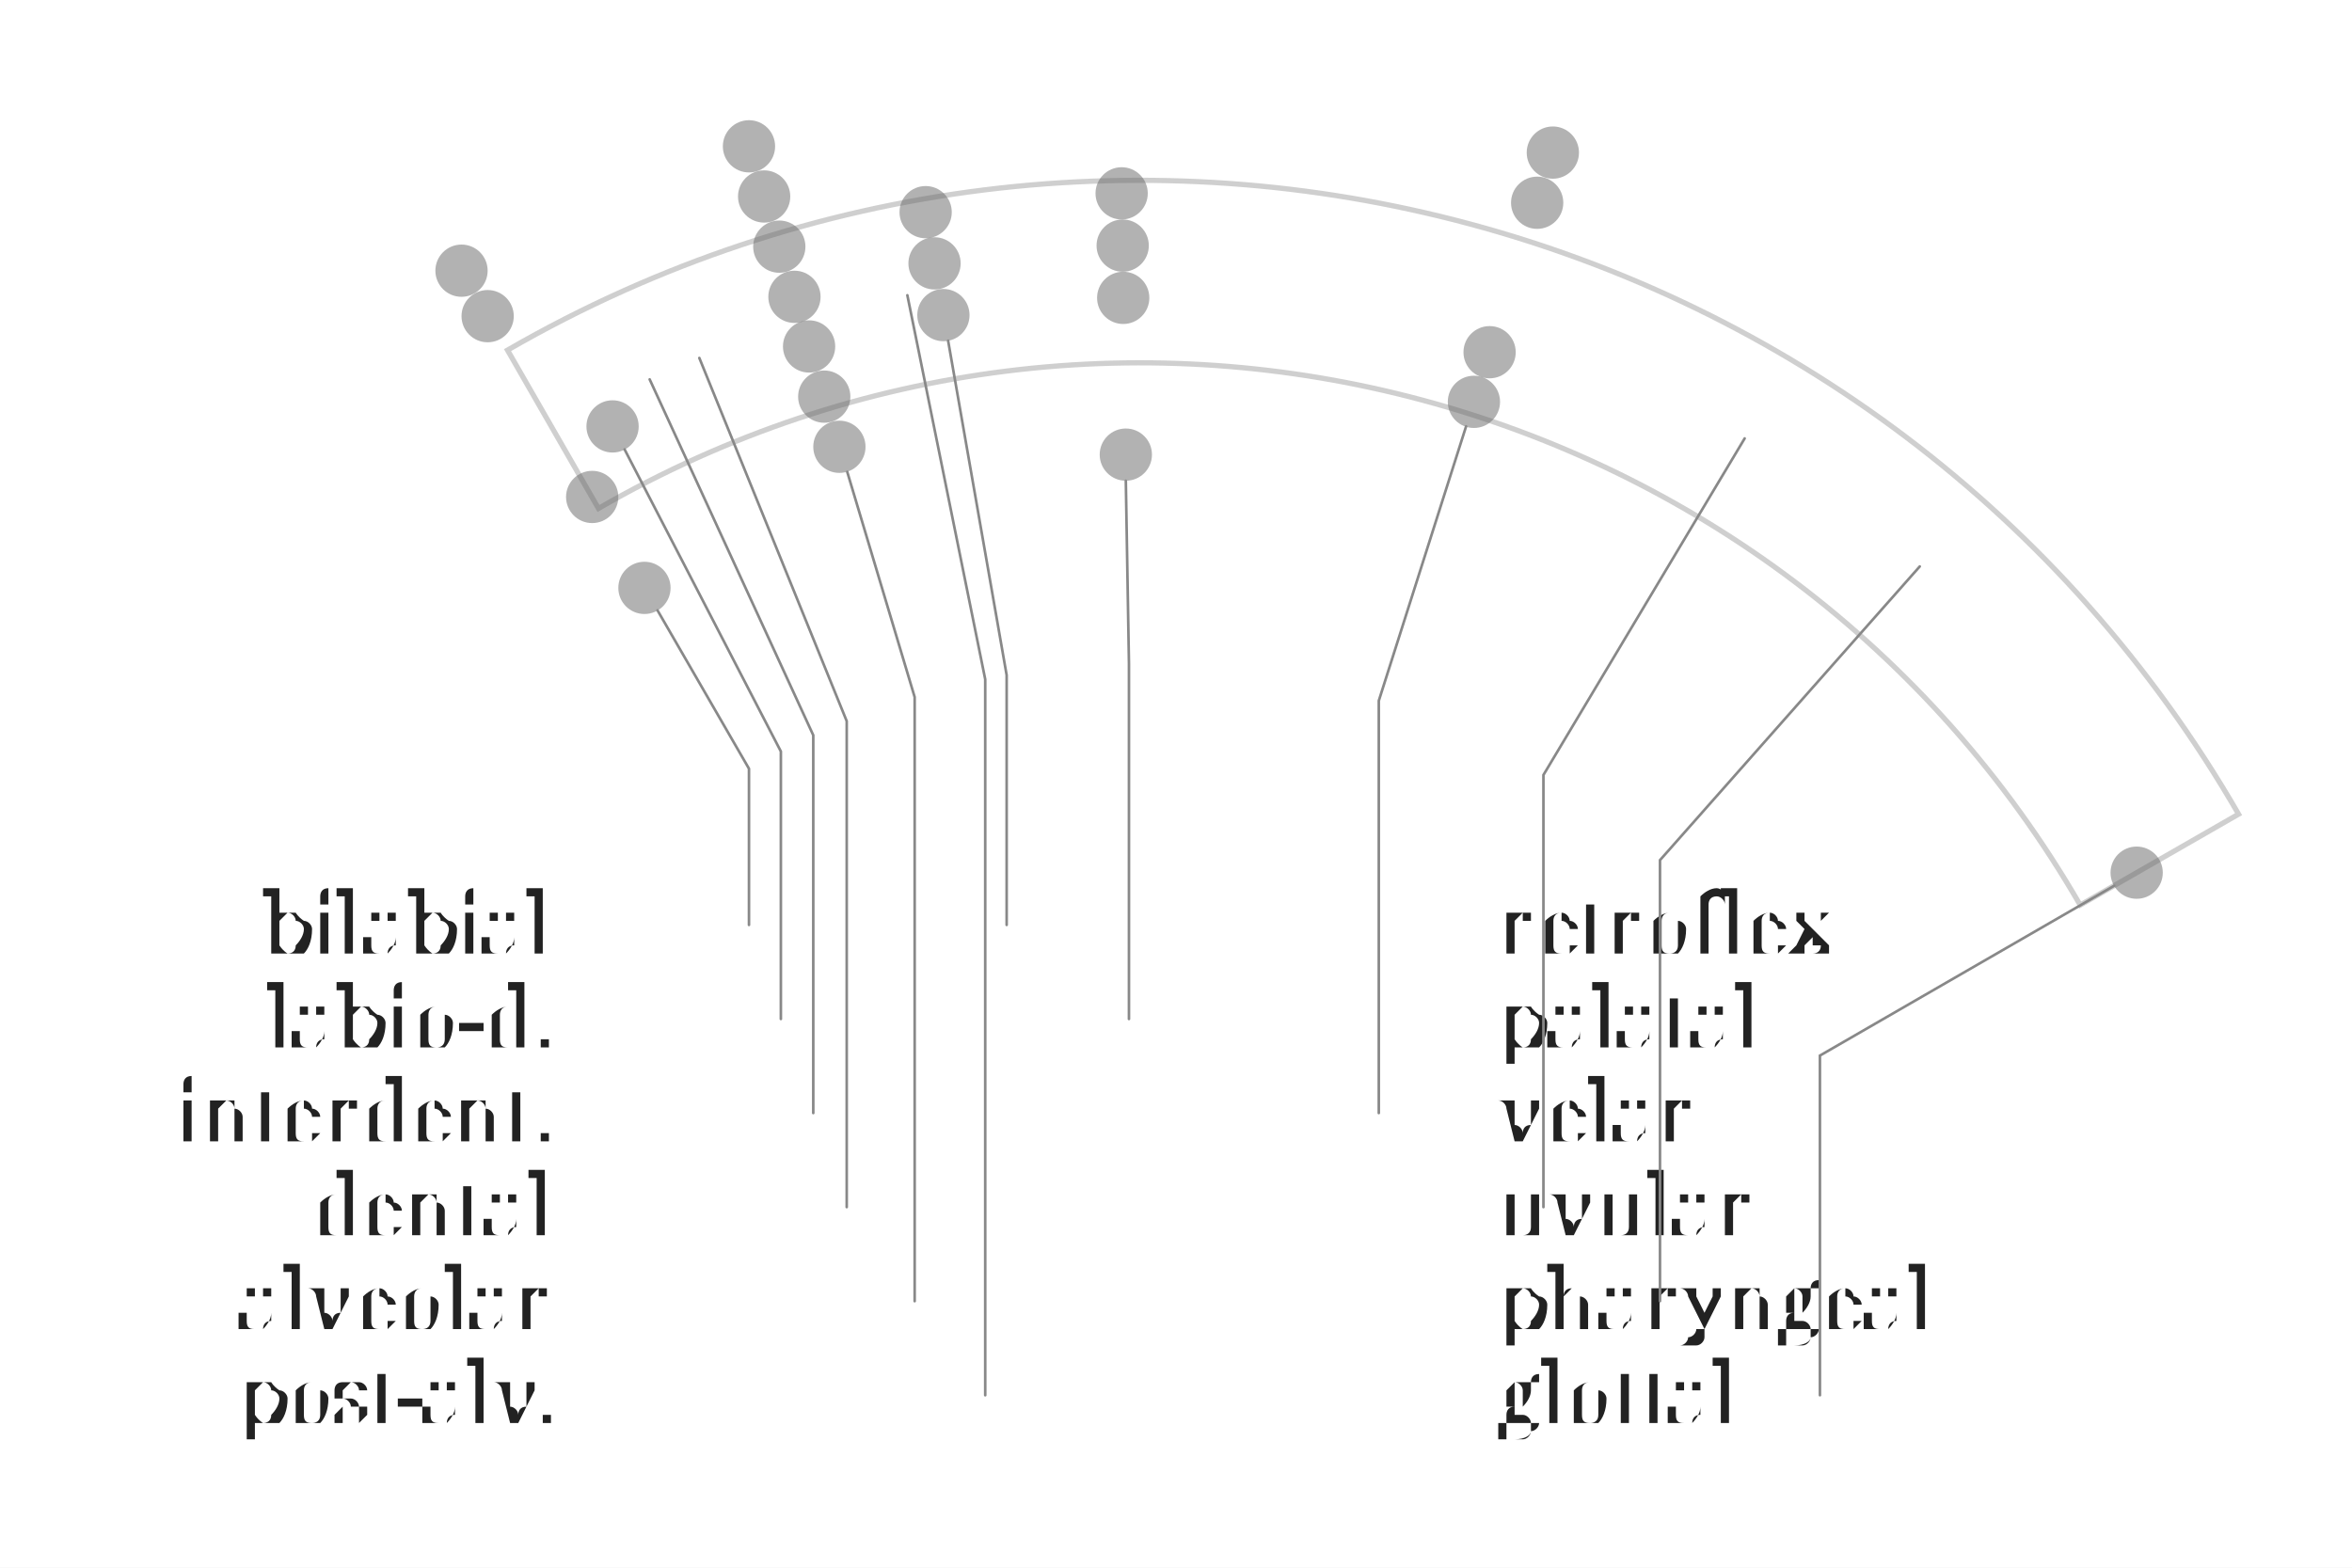
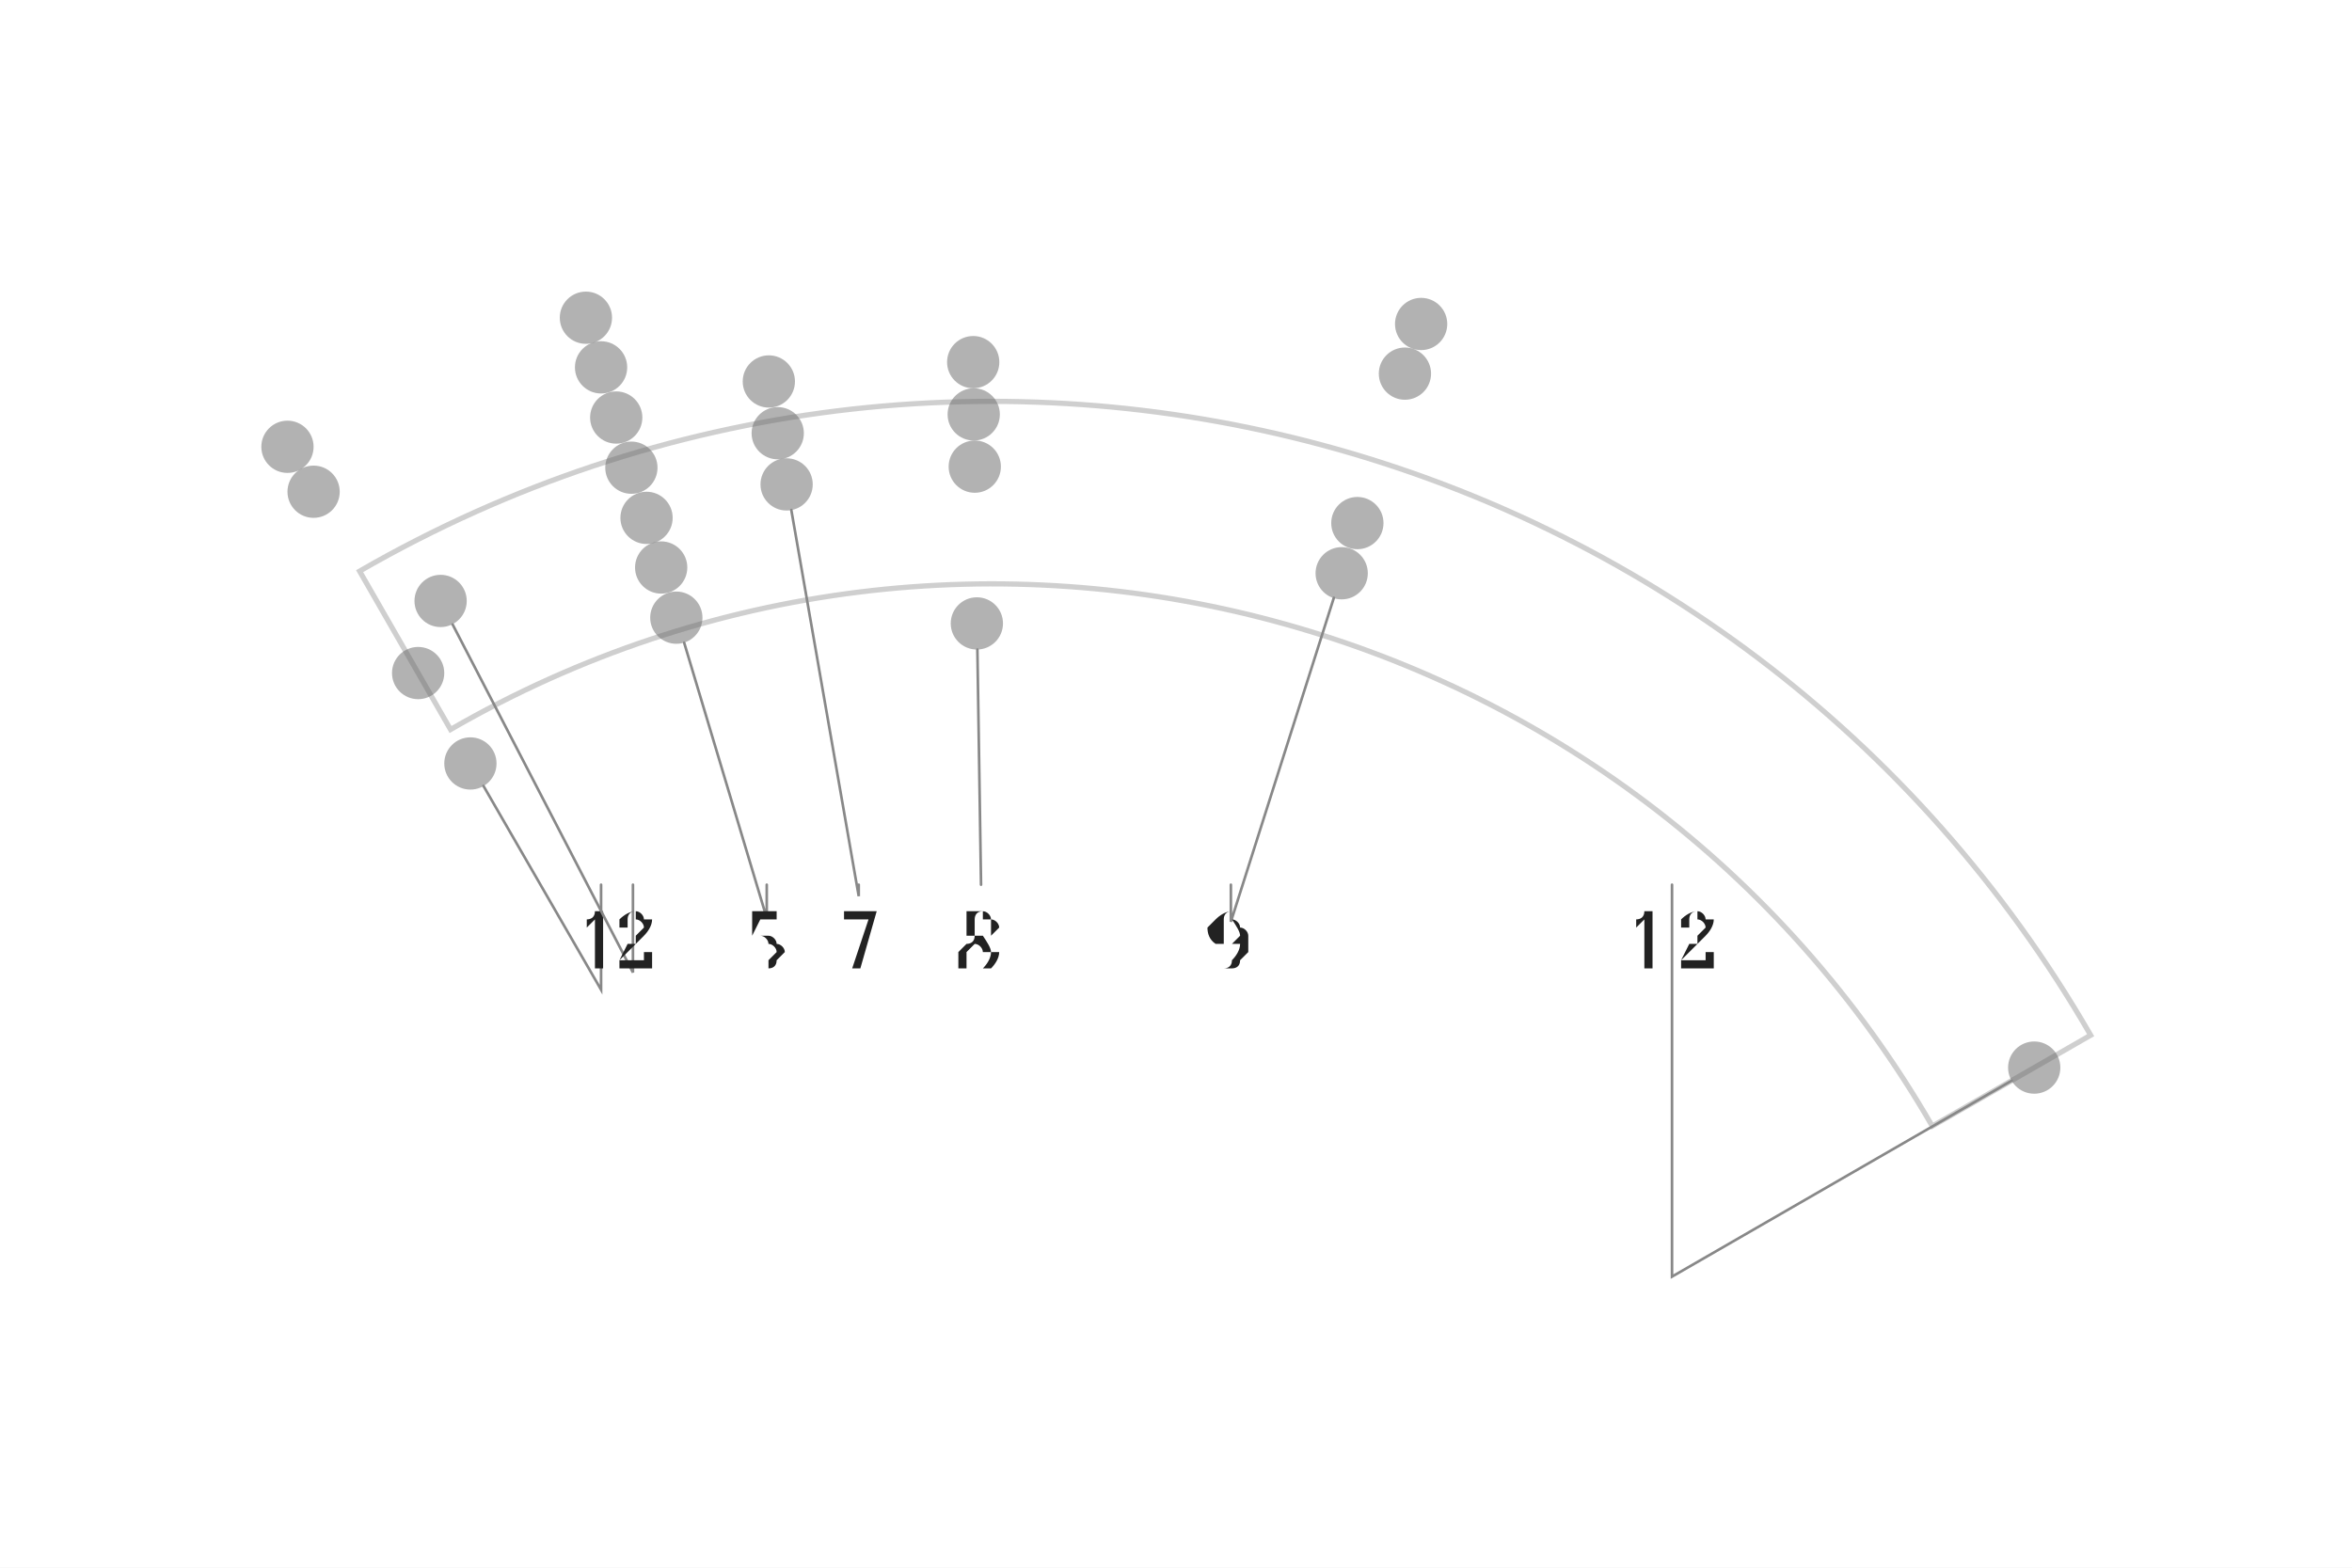
- <svg xmlns="http://www.w3.org/2000/svg" width="4.5in" height="3in" viewBox="-2.183 -2.77 4.5 3">
-   <rect x="-2.183" y="-2.77" width="4.5" height="3" fill="#ffffff" />
+ <svg xmlns="http://www.w3.org/2000/svg" width="4.5in" height="3in" viewBox="-1.9 -3.193 4.5 3">
+   <rect x="-1.9" y="-3.193" width="4.5" height="3" fill="#ffffff" />
  <path d="M -1.038 -1.797 A 2.075 2.075 0 0 1 1.797 -1.038 L 2.1 -1.212 A 2.425 2.425 0 0 0 -1.212 -2.1 Z" fill="none" stroke="#bbbbbb" stroke-width="0.01" stroke-linejoin="miter" stroke-linecap="butt" opacity="0.7" />
+   <circle cx="-1.35" cy="-2.338" r="0.05" fill="#666666" stroke="none" opacity="0.5" />
+   <circle cx="-0.779" cy="-2.585" r="0.05" fill="#666666" stroke="none" opacity="0.5" />
+   <circle cx="0.819" cy="-2.573" r="0.05" fill="#666666" stroke="none" opacity="0.5" />
  <circle cx="-1.3" cy="-2.252" r="0.05" fill="#666666" stroke="none" opacity="0.5" />
  <circle cx="-0.75" cy="-2.49" r="0.05" fill="#666666" stroke="none" opacity="0.5" />
  <circle cx="0.788" cy="-2.478" r="0.05" fill="#666666" stroke="none" opacity="0.5" />
-   <circle cx="-1.25" cy="-2.165" r="0.05" fill="#666666" stroke="none" opacity="0.5" />
  <circle cx="-0.721" cy="-2.394" r="0.05" fill="#666666" stroke="none" opacity="0.5" />
-   <circle cx="0.758" cy="-2.382" r="0.05" fill="#666666" stroke="none" opacity="0.5" />
+   <circle cx="-0.429" cy="-2.463" r="0.05" fill="#666666" stroke="none" opacity="0.5" />
+   <circle cx="-0.038" cy="-2.5" r="0.05" fill="#666666" stroke="none" opacity="0.5" />
  <circle cx="-0.692" cy="-2.298" r="0.05" fill="#666666" stroke="none" opacity="0.5" />
  <circle cx="-0.412" cy="-2.364" r="0.05" fill="#666666" stroke="none" opacity="0.5" />
  <circle cx="-0.037" cy="-2.4" r="0.05" fill="#666666" stroke="none" opacity="0.5" />
+   <circle cx="-1.057" cy="-2.043" r="0.05" fill="#666666" stroke="none" opacity="0.5" />
  <circle cx="-0.663" cy="-2.202" r="0.05" fill="#666666" stroke="none" opacity="0.5" />
  <circle cx="-0.395" cy="-2.266" r="0.05" fill="#666666" stroke="none" opacity="0.5" />
  <circle cx="-0.035" cy="-2.3" r="0.05" fill="#666666" stroke="none" opacity="0.5" />
-   <circle cx="-1.011" cy="-1.954" r="0.05" fill="#666666" stroke="none" opacity="0.5" />
+   <circle cx="0.697" cy="-2.192" r="0.05" fill="#666666" stroke="none" opacity="0.5" />
+   <circle cx="1.992" cy="-1.15" r="0.05" fill="#666666" stroke="none" opacity="0.5" />
+   <circle cx="-1.1" cy="-1.905" r="0.05" fill="#666666" stroke="none" opacity="0.5" />
  <circle cx="-0.635" cy="-2.107" r="0.05" fill="#666666" stroke="none" opacity="0.5" />
-   <circle cx="-0.378" cy="-2.167" r="0.05" fill="#666666" stroke="none" opacity="0.5" />
-   <circle cx="-0.034" cy="-2.2" r="0.05" fill="#666666" stroke="none" opacity="0.5" />
  <circle cx="0.667" cy="-2.096" r="0.05" fill="#666666" stroke="none" opacity="0.5" />
-   <circle cx="1.905" cy="-1.1" r="0.05" fill="#666666" stroke="none" opacity="0.5" />
-   <circle cx="-1.05" cy="-1.819" r="0.05" fill="#666666" stroke="none" opacity="0.5" />
  <circle cx="-0.606" cy="-2.011" r="0.05" fill="#666666" stroke="none" opacity="0.5" />
-   <circle cx="0.637" cy="-2.001" r="0.05" fill="#666666" stroke="none" opacity="0.5" />
-   <circle cx="-0.577" cy="-1.915" r="0.05" fill="#666666" stroke="none" opacity="0.5" />
-   <circle cx="-0.95" cy="-1.645" r="0.05" fill="#666666" stroke="none" opacity="0.5" />
-   <circle cx="-0.029" cy="-1.9" r="0.05" fill="#666666" stroke="none" opacity="0.5" />
-   <text x="-1.125" y="-1" text-anchor="end" dominant-baseline="middle" font-size="0.153" fill="#222222" font-family="'Gentium Book Plus', Charter, 'Charis SIL', Georgia, serif">bilabial</text>
-   <path d="M -0.925 -1.602 L -0.75 -1.299 L -0.75 -1" fill="none" stroke="#888888" stroke-width="0.005" stroke-linecap="round" />
-   <text x="-1.125" y="-0.82" text-anchor="end" dominant-baseline="middle" font-size="0.153" fill="#222222" font-family="'Gentium Book Plus', Charter, 'Charis SIL', Georgia, serif">labio-d.</text>
-   <path d="M -0.988 -1.91 L -0.689 -1.332 L -0.689 -0.82" fill="none" stroke="#888888" stroke-width="0.005" stroke-linecap="round" />
-   <text x="-1.125" y="-0.64" text-anchor="end" dominant-baseline="middle" font-size="0.153" fill="#222222" font-family="'Gentium Book Plus', Charter, 'Charis SIL', Georgia, serif">interdent.</text>
-   <path d="M -0.94 -2.044 L -0.627 -1.363 L -0.627 -0.64" fill="none" stroke="#888888" stroke-width="0.005" stroke-linecap="round" />
-   <text x="-1.125" y="-0.46" text-anchor="end" dominant-baseline="middle" font-size="0.153" fill="#222222" font-family="'Gentium Book Plus', Charter, 'Charis SIL', Georgia, serif">dental</text>
-   <path d="M -0.845 -2.085 L -0.563 -1.39 L -0.563 -0.46" fill="none" stroke="#888888" stroke-width="0.005" stroke-linecap="round" />
-   <text x="-1.125" y="-0.28" text-anchor="end" dominant-baseline="middle" font-size="0.153" fill="#222222" font-family="'Gentium Book Plus', Charter, 'Charis SIL', Georgia, serif">alveolar</text>
-   <path d="M -0.562 -1.867 L -0.433 -1.436 L -0.433 -0.28" fill="none" stroke="#888888" stroke-width="0.005" stroke-linecap="round" />
-   <text x="-1.125" y="-0.1" text-anchor="end" dominant-baseline="middle" font-size="0.153" fill="#222222" font-family="'Gentium Book Plus', Charter, 'Charis SIL', Georgia, serif">post-alv.</text>
-   <path d="M -0.447 -2.205 L -0.298 -1.47 L -0.298 -0.1" fill="none" stroke="#888888" stroke-width="0.005" stroke-linecap="round" />
-   <text x="0.682" y="-1" text-anchor="start" dominant-baseline="middle" font-size="0.153" fill="#222222" font-family="'Gentium Book Plus', Charter, 'Charis SIL', Georgia, serif">retroflex</text>
-   <path d="M -0.369 -2.118 L -0.257 -1.478 L -0.257 -1" fill="none" stroke="#888888" stroke-width="0.005" stroke-linecap="round" />
-   <text x="0.682" y="-0.82" text-anchor="start" dominant-baseline="middle" font-size="0.153" fill="#222222" font-family="'Gentium Book Plus', Charter, 'Charis SIL', Georgia, serif">palatal</text>
-   <path d="M -0.029 -1.85 L -0.023 -1.5 L -0.023 -0.82" fill="none" stroke="#888888" stroke-width="0.005" stroke-linecap="round" />
-   <text x="0.682" y="-0.64" text-anchor="start" dominant-baseline="middle" font-size="0.153" fill="#222222" font-family="'Gentium Book Plus', Charter, 'Charis SIL', Georgia, serif">velar</text>
-   <path d="M 0.622 -1.954 L 0.455 -1.429 L 0.455 -0.64" fill="none" stroke="#888888" stroke-width="0.005" stroke-linecap="round" />
-   <text x="0.682" y="-0.46" text-anchor="start" dominant-baseline="middle" font-size="0.153" fill="#222222" font-family="'Gentium Book Plus', Charter, 'Charis SIL', Georgia, serif">uvular</text>
-   <path d="M 1.155 -1.931 L 0.77 -1.287 L 0.77 -0.46" fill="none" stroke="#888888" stroke-width="0.005" stroke-linecap="round" />
-   <text x="0.682" y="-0.28" text-anchor="start" dominant-baseline="middle" font-size="0.153" fill="#222222" font-family="'Gentium Book Plus', Charter, 'Charis SIL', Georgia, serif">pharyngeal</text>
-   <path d="M 1.49 -1.686 L 0.993 -1.124 L 0.993 -0.28" fill="none" stroke="#888888" stroke-width="0.005" stroke-linecap="round" />
-   <text x="0.682" y="-0.1" text-anchor="start" dominant-baseline="middle" font-size="0.153" fill="#222222" font-family="'Gentium Book Plus', Charter, 'Charis SIL', Georgia, serif">glottal</text>
-   <path d="M 1.862 -1.075 L 1.299 -0.75 L 1.299 -0.1" fill="none" stroke="#888888" stroke-width="0.005" stroke-linecap="round" />
+   <circle cx="-1" cy="-1.732" r="0.05" fill="#666666" stroke="none" opacity="0.5" />
+   <circle cx="-0.031" cy="-2" r="0.05" fill="#666666" stroke="none" opacity="0.5" />
+   <path d="M -0.975 -1.689 L -0.75 -1.299 L -0.75 -1.5" fill="none" stroke="#888888" stroke-width="0.005" stroke-linecap="round" />
+   <text x="-0.75" y="-1.393" text-anchor="middle" dominant-baseline="middle" font-size="0.153" fill="#222222" font-family="'Gentium Book Plus', Charter, 'Charis SIL', Georgia, serif">1</text>
+   <path d="M -1.034 -1.998 L -0.689 -1.332 L -0.689 -1.5" fill="none" stroke="#888888" stroke-width="0.005" stroke-linecap="round" />
+   <text x="-0.689" y="-1.393" text-anchor="middle" dominant-baseline="middle" font-size="0.153" fill="#222222" font-family="'Gentium Book Plus', Charter, 'Charis SIL', Georgia, serif">2</text>
+   <path d="M -0.591 -1.963 L -0.433 -1.436 L -0.433 -1.5" fill="none" stroke="#888888" stroke-width="0.005" stroke-linecap="round" />
+   <text x="-0.433" y="-1.393" text-anchor="middle" dominant-baseline="middle" font-size="0.153" fill="#222222" font-family="'Gentium Book Plus', Charter, 'Charis SIL', Georgia, serif">5</text>
+   <path d="M -0.386 -2.217 L -0.257 -1.478 L -0.257 -1.5" fill="none" stroke="#888888" stroke-width="0.005" stroke-linecap="round" />
+   <text x="-0.257" y="-1.393" text-anchor="middle" dominant-baseline="middle" font-size="0.153" fill="#222222" font-family="'Gentium Book Plus', Charter, 'Charis SIL', Georgia, serif">7</text>
+   <path d="M -0.03 -1.95 L -0.023 -1.5 L -0.023 -1.5" fill="none" stroke="#888888" stroke-width="0.005" stroke-linecap="round" />
+   <text x="-0.023" y="-1.393" text-anchor="middle" dominant-baseline="middle" font-size="0.153" fill="#222222" font-family="'Gentium Book Plus', Charter, 'Charis SIL', Georgia, serif">8</text>
+   <path d="M 0.652 -2.049 L 0.455 -1.429 L 0.455 -1.5" fill="none" stroke="#888888" stroke-width="0.005" stroke-linecap="round" />
+   <text x="0.455" y="-1.393" text-anchor="middle" dominant-baseline="middle" font-size="0.153" fill="#222222" font-family="'Gentium Book Plus', Charter, 'Charis SIL', Georgia, serif">9</text>
+   <path d="M 1.949 -1.125 L 1.299 -0.75 L 1.299 -1.5" fill="none" stroke="#888888" stroke-width="0.005" stroke-linecap="round" />
+   <text x="1.299" y="-1.393" text-anchor="middle" dominant-baseline="middle" font-size="0.153" fill="#222222" font-family="'Gentium Book Plus', Charter, 'Charis SIL', Georgia, serif">12</text>
</svg>
